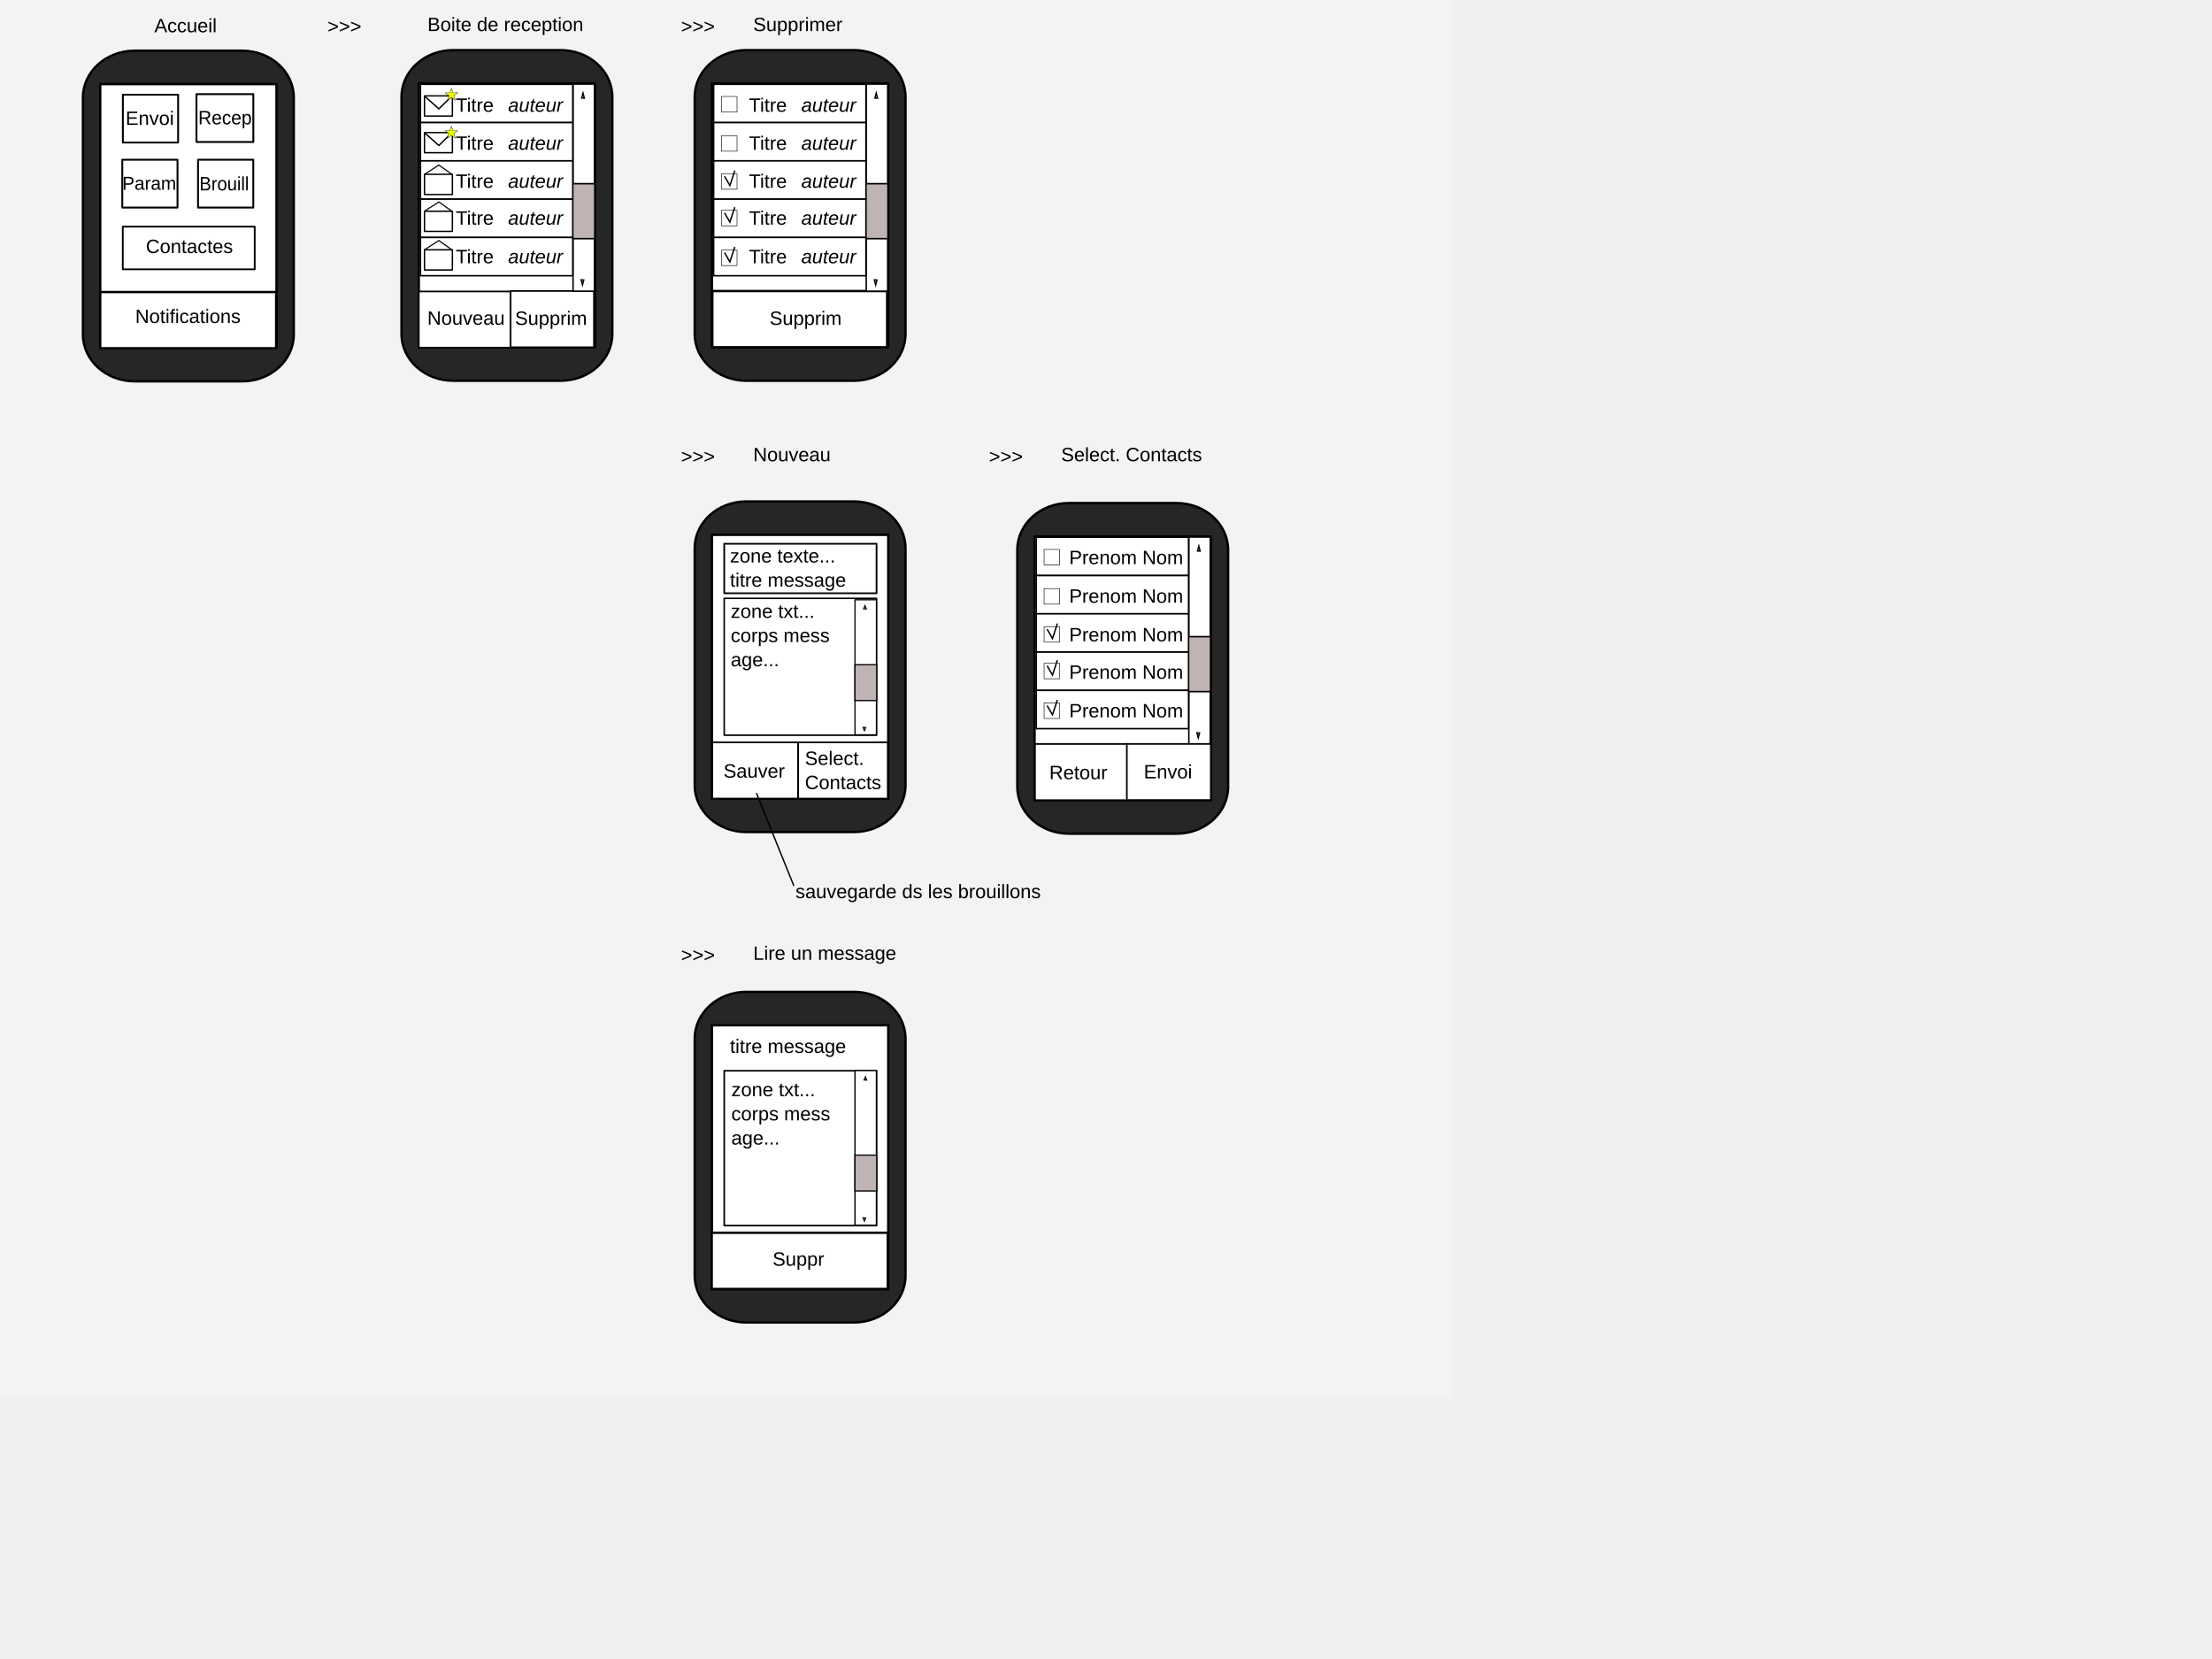
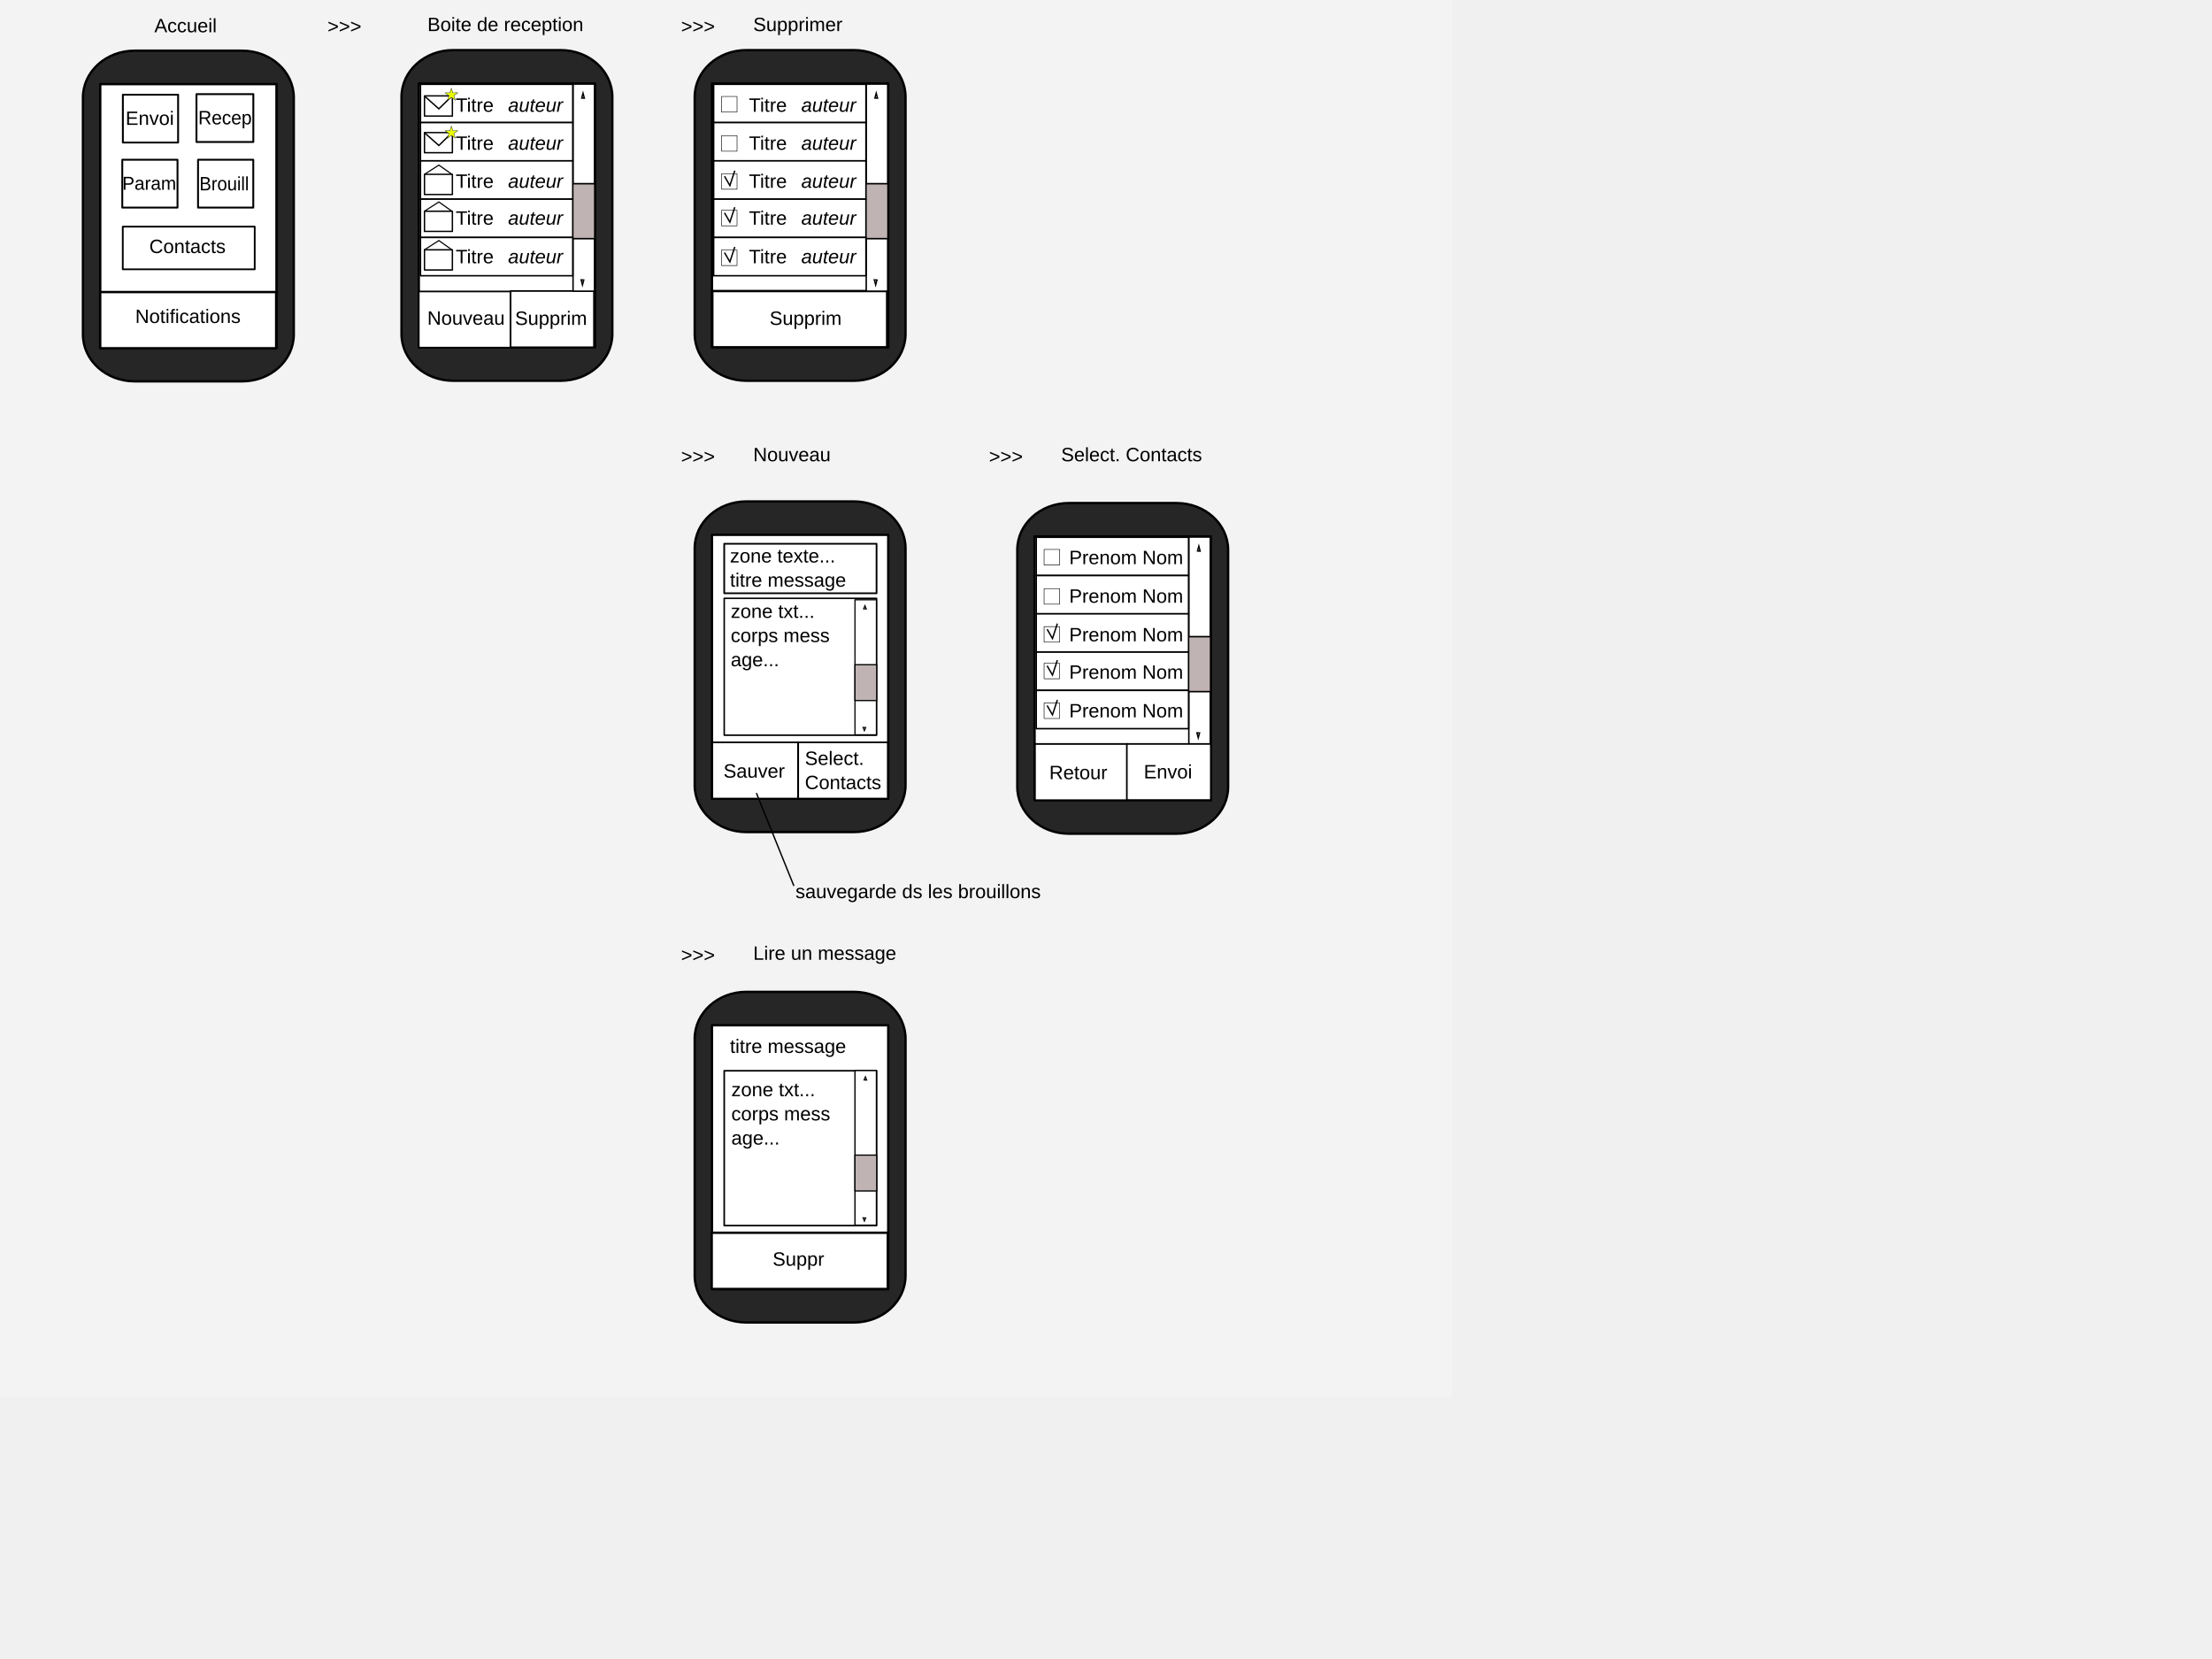
<svg xmlns="http://www.w3.org/2000/svg" xmlns:xlink="http://www.w3.org/1999/xlink" width="1600px" height="1200px" id="svg3753" version="1.1">
  <defs id="defs3755" />
  <g id="layer1">
    <rect style="fill:#f3f3f3;fill-opacity:1;stroke:none;stroke-width:1.218;stroke-linecap:round;stroke-linejoin:round;stroke-miterlimit:4;stroke-opacity:1;stroke-dasharray:none" id="rect7787" width="1098.515" height="1015.182" x="-48.424" y="-4.258" />
    <rect style="fill:#262626;fill-opacity:1;stroke:#000000;stroke-width:1.7;stroke-linecap:round;stroke-linejoin:round;stroke-miterlimit:4;stroke-opacity:1;stroke-dasharray:none" id="rect4269" width="152.5" height="239.167" x="60" y="36.667" rx="37.328" ry="33.841" />
    <rect style="fill:#ffffff;fill-opacity:1;stroke:#000000;stroke-width:1.7;stroke-linecap:round;stroke-linejoin:round;stroke-miterlimit:4;stroke-opacity:1;stroke-dasharray:none" id="rect4271" width="127.5" height="190.833" x="72.5" y="60.833" rx="37.328" ry="0" />
    <text xml:space="preserve" style="font-size:14px;font-style:normal;font-variant:normal;font-weight:normal;font-stretch:normal;line-height:125%;letter-spacing:0px;word-spacing:0px;fill:#000000;fill-opacity:1;stroke:none;font-family:Arial;-inkscape-font-specification:Arial" x="111.667" y="23.333" id="text4275">
      <tspan id="tspan4277" x="111.667" y="23.333">Accueil</tspan>
    </text>
    <rect style="fill:#ffffff;fill-opacity:0;stroke:#000000;stroke-width:1.354;stroke-linecap:round;stroke-linejoin:round;stroke-miterlimit:4;stroke-opacity:1;stroke-dasharray:none" id="rect4279" width="39.95" height="34.606" x="88.875" y="68.501" />
    <rect style="fill:#ffffff;fill-opacity:0;stroke:#000000;stroke-width:1.374;stroke-linecap:round;stroke-linejoin:round;stroke-miterlimit:4;stroke-opacity:1;stroke-dasharray:none" id="rect4279-4" width="41.129" height="34.606" x="142.109" y="68.084" />
    <rect style="fill:#ffffff;fill-opacity:0;stroke:#000000;stroke-width:1.261;stroke-linecap:round;stroke-linejoin:round;stroke-miterlimit:4;stroke-opacity:1;stroke-dasharray:none" id="rect4279-0" width="95.439" height="30.856" x="88.804" y="163.933" />
    <rect style="fill:#ffffff;fill-opacity:0;stroke:#000000;stroke-width:1.354;stroke-linecap:round;stroke-linejoin:round;stroke-miterlimit:4;stroke-opacity:1;stroke-dasharray:none" id="rect4279-48" width="39.95" height="34.606" x="88.448" y="115.555" />
    <rect style="fill:#ffffff;fill-opacity:0;stroke:#000000;stroke-width:1.354;stroke-linecap:round;stroke-linejoin:round;stroke-miterlimit:4;stroke-opacity:1;stroke-dasharray:none" id="rect4279-8" width="39.95" height="34.606" x="143.249" y="115.555" />
    <rect style="fill:#ffffff;fill-opacity:1;stroke:#000000;stroke-width:1.7;stroke-linecap:round;stroke-linejoin:round;stroke-miterlimit:4;stroke-opacity:1;stroke-dasharray:none" id="rect4396" width="127.279" height="40.659" x="72.478" y="211.229" />
    <text xml:space="preserve" style="font-size:14px;font-style:normal;font-variant:normal;font-weight:normal;font-stretch:normal;line-height:125%;letter-spacing:0px;word-spacing:0px;fill:#000000;fill-opacity:1;stroke:none;font-family:Arial;-inkscape-font-specification:Arial" x="90.837" y="90.345" id="text4275-2">
      <tspan id="tspan4277-4" x="90.837" y="90.345">Envoi</tspan>
    </text>
    <text xml:space="preserve" style="font-size:13.696px;font-style:normal;font-variant:normal;font-weight:normal;font-stretch:normal;line-height:125%;letter-spacing:0px;word-spacing:0px;fill:#000000;fill-opacity:1;stroke:none;font-family:Arial;-inkscape-font-specification:Arial" x="146.564" y="87.977" id="text4275-5" transform="scale(0.9783025,1.022179)">
      <tspan id="tspan4277-5" x="146.564" y="87.977">Recep</tspan>
    </text>
-     <text xml:space="preserve" style="font-size:14px;font-style:normal;font-variant:normal;font-weight:normal;font-stretch:normal;line-height:125%;letter-spacing:0px;word-spacing:0px;fill:#000000;fill-opacity:1;stroke:none;font-family:Arial;-inkscape-font-specification:Arial" x="105.477" y="183.049" id="text4432">
-       <tspan id="tspan4434" x="105.477" y="183.049">Contactes</tspan>
+     <text xml:space="preserve" style="font-size:14px;font-style:normal;font-variant:normal;font-weight:normal;font-stretch:normal;line-height:125%;letter-spacing:0px;word-spacing:0px;fill:#000000;fill-opacity:1;stroke:none;font-family:Arial;-inkscape-font-specification:Arial" x="107.977" y="183.049" id="text4432">
+       <tspan id="tspan4434" x="107.977" y="183.049">Contacts</tspan>
    </text>
    <text xml:space="preserve" style="font-size:13.406px;font-style:normal;font-variant:normal;font-weight:normal;font-stretch:normal;line-height:125%;letter-spacing:0px;word-spacing:0px;fill:#000000;fill-opacity:1;stroke:none;font-family:Arial;-inkscape-font-specification:Arial" x="89.505" y="135.638" id="text4436" transform="scale(0.9881695,1.011972)">
      <tspan id="tspan4438" x="89.505" y="135.638">Param</tspan>
    </text>
    <text xml:space="preserve" style="font-size:13.434px;font-style:normal;font-variant:normal;font-weight:normal;font-stretch:normal;line-height:125%;letter-spacing:0px;word-spacing:0px;fill:#000000;fill-opacity:1;stroke:none;font-family:Arial;-inkscape-font-specification:Arial" x="150.33" y="132.131" id="text4440" transform="scale(0.9595402,1.042166)">
      <tspan id="tspan4442" x="150.33" y="132.131">Brouill</tspan>
    </text>
    <text xml:space="preserve" style="font-size:14px;font-style:normal;font-variant:normal;font-weight:normal;font-stretch:normal;line-height:125%;letter-spacing:0px;word-spacing:0px;fill:#000000;fill-opacity:1;stroke:none;font-family:Arial;-inkscape-font-specification:Arial" x="97.816" y="233.621" id="text4444">
      <tspan id="tspan4446" x="97.816" y="233.621">Notifications</tspan>
    </text>
    <text xml:space="preserve" style="font-size:14px;font-style:normal;font-variant:normal;font-weight:normal;font-stretch:normal;line-height:125%;letter-spacing:0px;word-spacing:0px;fill:#000000;fill-opacity:1;stroke:none;font-family:Arial;-inkscape-font-specification:Arial" x="309.167" y="22.5" id="text4448">
      <tspan id="tspan4450" x="309.167" y="22.5">Boite de reception</tspan>
    </text>
    <rect style="fill:#262626;fill-opacity:1;stroke:#000000;stroke-width:1.7;stroke-linecap:round;stroke-linejoin:round;stroke-miterlimit:4;stroke-opacity:1;stroke-dasharray:none" id="rect4269-1" width="152.5" height="239.167" x="290.417" y="36.25" rx="37.328" ry="33.841" />
    <rect style="fill:#ffffff;fill-opacity:1;stroke:#000000;stroke-width:1.7;stroke-linecap:round;stroke-linejoin:round;stroke-miterlimit:4;stroke-opacity:1;stroke-dasharray:none" id="rect4271-7" width="127.5" height="190.833" x="302.917" y="60.417" rx="37.328" ry="0" />
    <rect style="fill:#ffffff;fill-opacity:1;stroke:#000000;stroke-width:1.227;stroke-linecap:round;stroke-linejoin:round;stroke-miterlimit:4;stroke-opacity:1;stroke-dasharray:none" id="rect4396-6" width="66.347" height="40.659" x="302.895" y="210.812" />
    <text xml:space="preserve" style="font-size:14px;font-style:normal;font-variant:normal;font-weight:normal;font-stretch:normal;line-height:125%;letter-spacing:0px;word-spacing:0px;fill:#000000;fill-opacity:1;stroke:none;font-family:Arial;-inkscape-font-specification:Arial" x="309.066" y="234.871" id="text4444-7">
      <tspan id="tspan4446-6" x="309.066" y="234.871">Nouveau</tspan>
    </text>
    <rect style="fill:#ffffff;fill-opacity:1;stroke:#000000;stroke-width:1.17;stroke-linecap:round;stroke-linejoin:round;stroke-miterlimit:4;stroke-opacity:1;stroke-dasharray:none" id="rect4396-6-1" width="60.294" height="40.659" x="369.327" y="210.504" />
    <text xml:space="preserve" style="font-size:14px;font-style:normal;font-variant:normal;font-weight:normal;font-stretch:normal;line-height:125%;letter-spacing:0px;word-spacing:0px;fill:#000000;fill-opacity:1;stroke:none;font-family:Arial;-inkscape-font-specification:Arial" x="372.5" y="235" id="text4545">
      <tspan id="tspan4547" x="372.5" y="235">Supprim</tspan>
    </text>
    <rect style="fill:#ffffff;fill-opacity:1;stroke:#000000;stroke-width:1.064;stroke-linecap:round;stroke-linejoin:round;stroke-miterlimit:4;stroke-opacity:1;stroke-dasharray:none" id="rect4549" width="15.524" height="149.792" x="414.494" y="60.815" />
    <path style="fill:none;stroke:#000000;stroke-width:1px;stroke-linecap:butt;stroke-linejoin:miter;stroke-opacity:1" d="m 420.363,202.432 0.947,3.624 0.942,-3.516 z" id="path4555" />
    <path style="fill:none;stroke:#000000;stroke-width:1px;stroke-linecap:butt;stroke-linejoin:miter;stroke-opacity:1" d="m 422.668,71.021 -0.947,-3.624 -0.942,3.516 z" id="path4555-8" />
    <rect style="fill:#c0b3b3;fill-opacity:1;stroke:#000000;stroke-width:1.1;stroke-linecap:round;stroke-linejoin:round;stroke-miterlimit:4;stroke-opacity:1;stroke-dasharray:none" id="rect4575" width="16.794" height="39.775" x="413.422" y="132.858" />
    <rect style="fill:#ffffff;fill-opacity:1;stroke:#000000;stroke-width:1.1;stroke-linecap:round;stroke-linejoin:round;stroke-miterlimit:4;stroke-opacity:1;stroke-dasharray:none" id="rect4577" width="110.191" height="27.695" x="304.115" y="60.969" />
    <use x="0" y="0" xlink:href="#rect4577" id="use4597" transform="translate(3.948923e-8,27.69502)" width="1600" height="1200" />
    <use x="0" y="0" xlink:href="#use4597" id="use4599" transform="translate(3.948923e-8,27.69502)" width="1600" height="1200" />
    <use x="0" y="0" xlink:href="#use4599" id="use4601" transform="translate(3.948923e-8,27.69502)" width="1600" height="1200" />
    <use x="0" y="0" xlink:href="#use4601" id="use4603" transform="translate(3.948923e-8,27.69502)" width="1600" height="1200" />
    <text xml:space="preserve" style="font-size:14px;font-style:normal;font-variant:normal;font-weight:normal;font-stretch:normal;line-height:125%;letter-spacing:0px;word-spacing:0px;fill:#000000;fill-opacity:1;stroke:none;font-family:Arial;-inkscape-font-specification:Arial" x="329.613" y="80.833" id="text4605">
      <tspan id="tspan4607" x="329.613" y="80.833">Titre</tspan>
    </text>
    <text xml:space="preserve" style="font-size:14px;font-style:oblique;font-variant:normal;font-weight:normal;font-stretch:normal;line-height:125%;letter-spacing:0px;word-spacing:0px;fill:#000000;fill-opacity:1;stroke:none;font-family:Arial;-inkscape-font-specification:Arial Oblique" x="367.5" y="80.833" id="text4609">
      <tspan id="tspan4611" x="367.5" y="80.833">auteur</tspan>
    </text>
    <rect style="fill:#ffffff;fill-opacity:1;stroke:#000000;stroke-width:1;stroke-linecap:round;stroke-linejoin:round;stroke-miterlimit:4;stroke-opacity:1;stroke-dasharray:none" id="rect4613" width="20.183" height="14.584" x="307.041" y="69.366" />
    <path style="fill:none;stroke:#000000;stroke-width:1px;stroke-linecap:butt;stroke-linejoin:miter;stroke-opacity:1" d="m 307.061,69.513 10.386,9.207 9.207,-9.06" id="path4615" />
    <use x="0" y="0" xlink:href="#rect4613" id="use4617" transform="translate(3.948923e-8,26.5165)" width="1600" height="1200" />
    <use x="0" y="0" xlink:href="#path4615" id="use4619" transform="translate(3.948923e-8,26.5165)" width="1600" height="1200" />
    <use x="0" y="0" xlink:href="#use4617" id="use4621" transform="translate(3.948923e-8,30.23076)" width="1600" height="1200" />
    <use x="0" y="0" xlink:href="#use4619" id="use4623" transform="matrix(1,0,0,-0.7211982,3.948923e-8,195.3083)" width="1600" height="1200" />
    <use x="0" y="0" xlink:href="#text4605" id="use4629" transform="translate(3.948923e-8,27.5)" width="1600" height="1200" />
    <use x="0" y="0" xlink:href="#text4609" id="use4631" transform="translate(3.948923e-8,27.5)" width="1600" height="1200" />
    <use x="0" y="0" xlink:href="#use4629" id="use4633" transform="translate(3.948923e-8,27.5)" width="1600" height="1200" />
    <use x="0" y="0" xlink:href="#use4631" id="use4635" transform="translate(3.948923e-8,27.5)" width="1600" height="1200" />
    <use x="0" y="0" xlink:href="#use4621" id="use4637" transform="translate(3.948923e-8,26.66667)" width="1600" height="1200" />
    <use x="0" y="0" xlink:href="#use4623" id="use4639" transform="translate(3.948923e-8,26.66667)" width="1600" height="1200" />
    <use x="0" y="0" xlink:href="#use4633" id="use4641" transform="translate(3.948923e-8,26.66667)" width="1600" height="1200" />
    <use x="0" y="0" xlink:href="#use4635" id="use4643" transform="translate(3.948923e-8,26.66667)" width="1600" height="1200" />
    <use x="0" y="0" xlink:href="#use4637" id="use4645" transform="translate(3.948923e-8,27.91667)" width="1600" height="1200" />
    <use x="0" y="0" xlink:href="#use4639" id="use4647" transform="translate(3.948923e-8,27.91667)" width="1600" height="1200" />
    <use x="0" y="0" xlink:href="#use4641" id="use4649" transform="translate(3.948923e-8,27.91667)" width="1600" height="1200" />
    <use x="0" y="0" xlink:href="#use4643" id="use4651" transform="translate(3.948923e-8,27.91667)" width="1600" height="1200" />
    <path style="fill:#e9ff00;fill-opacity:1;stroke:#000000;stroke-width:1.1;stroke-linecap:round;stroke-linejoin:round;stroke-miterlimit:4;stroke-opacity:1;stroke-dasharray:none" id="path4653" d="m 236.881,53.309 -13.96,-7.663 -11.554,10.96 2.974,-15.645 -13.994,-7.601 15.798,-2.006 2.905,-15.658 6.79,14.405 15.789,-2.075 -11.601,10.909 z" transform="matrix(0.2203139,0.02830354,-0.02830354,0.2203139,278.6877,54.11044)" />
    <use x="0" y="0" xlink:href="#path4653" id="use4655" transform="translate(3.948923e-8,27.40039)" width="1600" height="1200" />
    <text xml:space="preserve" style="font-size:14px;font-style:normal;font-variant:normal;font-weight:normal;font-stretch:normal;line-height:125%;letter-spacing:0px;word-spacing:0px;fill:#000000;fill-opacity:1;stroke:none;font-family:Arial;-inkscape-font-specification:Arial" x="236.881" y="23.846" id="text4657">
      <tspan id="tspan4659" x="236.881" y="23.846">&gt;&gt;&gt;</tspan>
    </text>
    <use x="0" y="0" xlink:href="#text4657" id="use4661" transform="translate(255.737,0)" width="1600" height="1200" />
    <text id="use4663" y="22.5" x="544.81" style="font-size:14px;font-style:normal;font-variant:normal;font-weight:normal;font-stretch:normal;line-height:125%;letter-spacing:0px;word-spacing:0px;fill:#000000;fill-opacity:1;stroke:none;font-family:Arial;-inkscape-font-specification:Arial" xml:space="preserve">
      <tspan y="22.5" x="544.81" id="tspan4667">Supprimer</tspan>
    </text>
    <rect ry="33.841" rx="37.328" y="36.25" x="502.489" height="239.167" width="152.5" id="use4669" style="fill:#262626;fill-opacity:1;stroke:#000000;stroke-width:1.7;stroke-linecap:round;stroke-linejoin:round;stroke-miterlimit:4;stroke-opacity:1;stroke-dasharray:none" />
    <rect ry="0" rx="37.328" y="60.417" x="514.99" height="190.833" width="127.5" id="use4671" style="fill:#ffffff;fill-opacity:1;stroke:#000000;stroke-width:1.7;stroke-linecap:round;stroke-linejoin:round;stroke-miterlimit:4;stroke-opacity:1;stroke-dasharray:none" />
    <rect y="210.504" x="515.261" height="40.659" width="126.432" id="use4677" style="fill:#ffffff;fill-opacity:1;stroke:#000000;stroke-width:1.694;stroke-linecap:round;stroke-linejoin:round;stroke-miterlimit:4;stroke-opacity:1;stroke-dasharray:none" />
    <text id="use4679" y="235" x="556.656" style="font-size:14px;font-style:normal;font-variant:normal;font-weight:normal;font-stretch:normal;line-height:125%;letter-spacing:0px;word-spacing:0px;fill:#000000;fill-opacity:1;stroke:none;font-family:Arial;-inkscape-font-specification:Arial" xml:space="preserve">
      <tspan y="235" x="556.656" id="tspan4757">Supprim</tspan>
    </text>
    <rect y="60.815" x="626.567" height="149.792" width="15.524" id="use4681" style="fill:#ffffff;fill-opacity:1;stroke:#000000;stroke-width:1.064;stroke-linecap:round;stroke-linejoin:round;stroke-miterlimit:4;stroke-opacity:1;stroke-dasharray:none" />
    <path id="use4683" d="m 632.436,202.432 0.947,3.624 0.942,-3.516 z" style="fill:none;stroke:#000000;stroke-width:1px;stroke-linecap:butt;stroke-linejoin:miter;stroke-opacity:1" />
    <path id="use4685" d="m 634.741,71.021 -0.947,-3.624 -0.942,3.516 z" style="fill:none;stroke:#000000;stroke-width:1px;stroke-linecap:butt;stroke-linejoin:miter;stroke-opacity:1" />
    <rect y="132.858" x="625.495" height="39.775" width="16.794" id="use4687" style="fill:#c0b3b3;fill-opacity:1;stroke:#000000;stroke-width:1.1;stroke-linecap:round;stroke-linejoin:round;stroke-miterlimit:4;stroke-opacity:1;stroke-dasharray:none" />
    <rect y="60.969" x="516.188" height="27.695" width="110.191" id="use4689" style="fill:#ffffff;fill-opacity:1;stroke:#000000;stroke-width:1.1;stroke-linecap:round;stroke-linejoin:round;stroke-miterlimit:4;stroke-opacity:1;stroke-dasharray:none" />
    <rect y="88.664" x="516.188" height="27.695" width="110.191" id="use4691" style="fill:#ffffff;fill-opacity:1;stroke:#000000;stroke-width:1.1;stroke-linecap:round;stroke-linejoin:round;stroke-miterlimit:4;stroke-opacity:1;stroke-dasharray:none" />
    <rect y="116.359" x="516.188" height="27.695" width="110.191" id="use4693" style="fill:#ffffff;fill-opacity:1;stroke:#000000;stroke-width:1.1;stroke-linecap:round;stroke-linejoin:round;stroke-miterlimit:4;stroke-opacity:1;stroke-dasharray:none" />
    <rect y="144.054" x="516.188" height="27.695" width="110.191" id="use4695" style="fill:#ffffff;fill-opacity:1;stroke:#000000;stroke-width:1.1;stroke-linecap:round;stroke-linejoin:round;stroke-miterlimit:4;stroke-opacity:1;stroke-dasharray:none" />
    <rect y="171.749" x="516.188" height="27.695" width="110.191" id="use4697" style="fill:#ffffff;fill-opacity:1;stroke:#000000;stroke-width:1.1;stroke-linecap:round;stroke-linejoin:round;stroke-miterlimit:4;stroke-opacity:1;stroke-dasharray:none" />
    <text id="use4699" y="80.833" x="541.686" style="font-size:14px;font-style:normal;font-variant:normal;font-weight:normal;font-stretch:normal;line-height:125%;letter-spacing:0px;word-spacing:0px;fill:#000000;fill-opacity:1;stroke:none;font-family:Arial;-inkscape-font-specification:Arial" xml:space="preserve">
      <tspan y="80.833" x="541.686" id="tspan4779">Titre</tspan>
    </text>
    <text id="use4701" y="80.833" x="579.573" style="font-size:14px;font-style:oblique;font-variant:normal;font-weight:normal;font-stretch:normal;line-height:125%;letter-spacing:0px;word-spacing:0px;fill:#000000;fill-opacity:1;stroke:none;font-family:Arial;-inkscape-font-specification:Arial Oblique" xml:space="preserve">
      <tspan y="80.833" x="579.573" id="tspan4783">auteur</tspan>
    </text>
    <text id="use4715" y="108.333" x="541.686" style="font-size:14px;font-style:normal;font-variant:normal;font-weight:normal;font-stretch:normal;line-height:125%;letter-spacing:0px;word-spacing:0px;fill:#000000;fill-opacity:1;stroke:none;font-family:Arial;-inkscape-font-specification:Arial" xml:space="preserve">
      <tspan y="108.333" x="541.686" id="tspan4799">Titre</tspan>
    </text>
    <text id="use4717" y="108.333" x="579.573" style="font-size:14px;font-style:oblique;font-variant:normal;font-weight:normal;font-stretch:normal;line-height:125%;letter-spacing:0px;word-spacing:0px;fill:#000000;fill-opacity:1;stroke:none;font-family:Arial;-inkscape-font-specification:Arial Oblique" xml:space="preserve">
      <tspan y="108.333" x="579.573" id="tspan4803">auteur</tspan>
    </text>
    <text id="use4719" y="135.833" x="541.686" style="font-size:14px;font-style:normal;font-variant:normal;font-weight:normal;font-stretch:normal;line-height:125%;letter-spacing:0px;word-spacing:0px;fill:#000000;fill-opacity:1;stroke:none;font-family:Arial;-inkscape-font-specification:Arial" xml:space="preserve">
      <tspan y="135.833" x="541.686" id="tspan4807">Titre</tspan>
    </text>
    <text id="use4721" y="135.833" x="579.573" style="font-size:14px;font-style:oblique;font-variant:normal;font-weight:normal;font-stretch:normal;line-height:125%;letter-spacing:0px;word-spacing:0px;fill:#000000;fill-opacity:1;stroke:none;font-family:Arial;-inkscape-font-specification:Arial Oblique" xml:space="preserve">
      <tspan y="135.833" x="579.573" id="tspan4811">auteur</tspan>
    </text>
    <text id="use4727" y="162.5" x="541.686" style="font-size:14px;font-style:normal;font-variant:normal;font-weight:normal;font-stretch:normal;line-height:125%;letter-spacing:0px;word-spacing:0px;fill:#000000;fill-opacity:1;stroke:none;font-family:Arial;-inkscape-font-specification:Arial" xml:space="preserve">
      <tspan y="162.5" x="541.686" id="tspan4819">Titre</tspan>
    </text>
    <text id="use4729" y="162.5" x="579.573" style="font-size:14px;font-style:oblique;font-variant:normal;font-weight:normal;font-stretch:normal;line-height:125%;letter-spacing:0px;word-spacing:0px;fill:#000000;fill-opacity:1;stroke:none;font-family:Arial;-inkscape-font-specification:Arial Oblique" xml:space="preserve">
      <tspan y="162.5" x="579.573" id="tspan4823">auteur</tspan>
    </text>
    <text id="use4735" y="190.417" x="541.686" style="font-size:14px;font-style:normal;font-variant:normal;font-weight:normal;font-stretch:normal;line-height:125%;letter-spacing:0px;word-spacing:0px;fill:#000000;fill-opacity:1;stroke:none;font-family:Arial;-inkscape-font-specification:Arial" xml:space="preserve">
      <tspan y="190.417" x="541.686" id="tspan4831">Titre</tspan>
    </text>
    <text id="use4737" y="190.417" x="579.573" style="font-size:14px;font-style:oblique;font-variant:normal;font-weight:normal;font-stretch:normal;line-height:125%;letter-spacing:0px;word-spacing:0px;fill:#000000;fill-opacity:1;stroke:none;font-family:Arial;-inkscape-font-specification:Arial Oblique" xml:space="preserve">
      <tspan y="190.417" x="579.573" id="tspan4835">auteur</tspan>
    </text>
    <rect style="fill:#ffffff;fill-opacity:1;stroke:#000000;stroke-width:0.4;stroke-linecap:round;stroke-linejoin:round;stroke-miterlimit:4;stroke-opacity:1;stroke-dasharray:none" id="rect4841" width="11.25" height="11.25" x="521.875" y="69.792" />
    <use x="0" y="0" xlink:href="#rect4841" id="use4843" transform="translate(0,28.33333)" width="1600" height="1200" />
    <use x="0" y="0" xlink:href="#use4843" id="use4845" transform="translate(0,27.5)" width="1600" height="1200" />
    <path style="fill:none;stroke:#000000;stroke-width:1px;stroke-linecap:butt;stroke-linejoin:miter;stroke-opacity:1" d="m 524.063,127.5 3.881,6.723 3.545,-10.816" id="path4847" />
    <use x="0" y="0" xlink:href="#use4845" id="use4849" transform="translate(0,26.45833)" width="1600" height="1200" />
    <use x="0" y="0" xlink:href="#path4847" id="use4851" transform="translate(0,26.45833)" width="1600" height="1200" />
    <use x="0" y="0" xlink:href="#use4849" id="use4853" transform="translate(0,28.75)" width="1600" height="1200" />
    <use x="0" y="0" xlink:href="#use4851" id="use4855" transform="translate(0,28.75)" width="1600" height="1200" />
    <text id="use4859" y="334.973" x="492.618" style="font-size:14px;font-style:normal;font-variant:normal;font-weight:normal;font-stretch:normal;line-height:125%;letter-spacing:0px;word-spacing:0px;fill:#000000;fill-opacity:1;stroke:none;font-family:Arial;-inkscape-font-specification:Arial" xml:space="preserve">
      <tspan y="334.973" x="492.618" id="tspan4865">&gt;&gt;&gt;</tspan>
    </text>
    <text xml:space="preserve" style="font-size:14px;font-style:normal;font-variant:normal;font-weight:normal;font-stretch:normal;line-height:125%;letter-spacing:0px;word-spacing:0px;fill:#000000;fill-opacity:1;stroke:none;font-family:Arial;-inkscape-font-specification:Arial" x="544.81" y="333.627" id="use4861">
      <tspan id="tspan4869" x="544.81" y="333.627">Nouveau</tspan>
    </text>
    <rect style="fill:#262626;fill-opacity:1;stroke:#000000;stroke-width:1.7;stroke-linecap:round;stroke-linejoin:round;stroke-miterlimit:4;stroke-opacity:1;stroke-dasharray:none" id="use4871" width="152.5" height="239.167" x="502.489" y="362.698" rx="37.328" ry="33.841" />
    <rect style="fill:#ffffff;fill-opacity:1;stroke:#000000;stroke-width:1.7;stroke-linecap:round;stroke-linejoin:round;stroke-miterlimit:4;stroke-opacity:1;stroke-dasharray:none" id="use4873" width="127.5" height="190.833" x="514.99" y="386.864" rx="37.328" ry="0" />
    <rect style="fill:#ffffff;fill-opacity:1;stroke:#000000;stroke-width:1.186;stroke-linecap:round;stroke-linejoin:round;stroke-miterlimit:4;stroke-opacity:1;stroke-dasharray:none" id="use4875" width="61.958" height="40.659" x="515.261" y="536.952" />
    <text xml:space="preserve" style="font-size:14px;font-style:normal;font-variant:normal;font-weight:normal;font-stretch:normal;line-height:125%;letter-spacing:0px;word-spacing:0px;fill:#000000;fill-opacity:1;stroke:none;font-family:Arial;-inkscape-font-specification:Arial" x="523.323" y="562.489" id="use4877">
      <tspan id="tspan4941" x="523.323" y="562.489">Sauver</tspan>
    </text>
    <rect style="fill:#ffffff;fill-opacity:1;stroke:#000000;stroke-width:1.251;stroke-linecap:round;stroke-linejoin:round;stroke-miterlimit:4;stroke-opacity:1;stroke-dasharray:none" id="use4891" width="110.191" height="35.806" x="523.848" y="393.309" />
    <rect style="fill:#ffffff;fill-opacity:1;stroke:#000000;stroke-width:1.1;stroke-linecap:round;stroke-linejoin:round;stroke-miterlimit:4;stroke-opacity:1;stroke-dasharray:none" id="use4895" width="110.191" height="98.995" x="523.848" y="432.789" />
    <rect style="fill:#ffffff;fill-opacity:1;stroke:#000000;stroke-width:0.859;stroke-linecap:round;stroke-linejoin:round;stroke-miterlimit:4;stroke-opacity:1;stroke-dasharray:none" id="use4879" width="15.524" height="97.675" x="618.424" y="433.814" />
    <path style="fill:none;stroke:#000000;stroke-width:0.808px;stroke-linecap:butt;stroke-linejoin:miter;stroke-opacity:1" d="m 624.294,526.158 0.947,2.363 0.942,-2.293 z" id="use4881" />
    <path style="fill:none;stroke:#000000;stroke-width:0.808px;stroke-linecap:butt;stroke-linejoin:miter;stroke-opacity:1" d="m 626.599,440.469 -0.947,-2.363 -0.942,2.293 z" id="use4883" />
    <rect style="fill:#c0b3b3;fill-opacity:1;stroke:#000000;stroke-width:0.86;stroke-linecap:round;stroke-linejoin:round;stroke-miterlimit:4;stroke-opacity:1;stroke-dasharray:none" id="use4885" width="15.747" height="25.936" x="618.399" y="480.791" />
    <rect style="fill:#ffffff;fill-opacity:1;stroke:#000000;stroke-width:1.213;stroke-linecap:round;stroke-linejoin:round;stroke-miterlimit:4;stroke-opacity:1;stroke-dasharray:none" id="use4875-2" width="64.808" height="40.659" x="577.354" y="536.962" />
    <text xml:space="preserve" style="font-size:14px;font-style:normal;font-variant:normal;font-weight:normal;font-stretch:normal;line-height:125%;letter-spacing:0px;word-spacing:0px;fill:#000000;fill-opacity:1;stroke:none;font-family:Arial;-inkscape-font-specification:Arial" x="582.185" y="553.292" id="text5035">
      <tspan id="tspan5037" x="582.185" y="553.292">Select.</tspan>
      <tspan x="582.185" y="570.792" id="tspan5039">Contacts</tspan>
    </text>
    <text xml:space="preserve" style="font-size:14px;font-style:normal;font-variant:normal;font-weight:normal;font-stretch:normal;line-height:125%;letter-spacing:0px;word-spacing:0px;fill:#000000;fill-opacity:1;stroke:none;font-family:Arial;-inkscape-font-specification:Arial" x="527.973" y="406.862" id="text5041">
      <tspan id="tspan5043" x="527.973" y="406.862">zone texte...</tspan>
      <tspan x="527.973" y="424.362" id="tspan5045">titre message</tspan>
    </text>
    <text xml:space="preserve" style="font-size:14px;font-style:normal;font-variant:normal;font-weight:normal;font-stretch:normal;line-height:125%;letter-spacing:0px;word-spacing:0px;fill:#000000;fill-opacity:1;stroke:none;font-family:Arial;-inkscape-font-specification:Arial" x="528.562" y="446.931" id="text5047">
      <tspan id="tspan5049" x="528.562" y="446.931">zone txt...</tspan>
      <tspan x="528.562" y="464.431" id="tspan5051">corps mess</tspan>
      <tspan x="528.562" y="481.931" id="tspan5053">age...</tspan>
    </text>
    <text xml:space="preserve" style="font-size:14px;font-style:normal;font-variant:normal;font-weight:normal;font-stretch:normal;line-height:125%;letter-spacing:0px;word-spacing:0px;fill:#000000;fill-opacity:1;stroke:none;font-family:Arial;-inkscape-font-specification:Arial" x="715.356" y="334.973" id="use5055">
      <tspan id="tspan5065" x="715.356" y="334.973">&gt;&gt;&gt;</tspan>
    </text>
    <text id="use5057" y="333.627" x="767.548" style="font-size:14px;font-style:normal;font-variant:normal;font-weight:normal;font-stretch:normal;line-height:125%;letter-spacing:0px;word-spacing:0px;fill:#000000;fill-opacity:1;stroke:none;font-family:Arial;-inkscape-font-specification:Arial" xml:space="preserve">
      <tspan y="333.627" x="767.548" id="tspan5061">Select. Contacts</tspan>
    </text>
    <rect style="fill:#262626;fill-opacity:1;stroke:#000000;stroke-width:1.7;stroke-linecap:round;stroke-linejoin:round;stroke-miterlimit:4;stroke-opacity:1;stroke-dasharray:none" id="use5071" width="152.5" height="239.167" x="735.835" y="363.876" rx="37.328" ry="33.841" />
    <rect style="fill:#ffffff;fill-opacity:1;stroke:#000000;stroke-width:1.7;stroke-linecap:round;stroke-linejoin:round;stroke-miterlimit:4;stroke-opacity:1;stroke-dasharray:none" id="use5073" width="127.5" height="190.833" x="748.335" y="388.043" rx="37.328" ry="0" />
    <rect style="fill:#ffffff;fill-opacity:1;stroke:#000000;stroke-width:1.236;stroke-linecap:round;stroke-linejoin:round;stroke-miterlimit:4;stroke-opacity:1;stroke-dasharray:none" id="use5075" width="67.242" height="40.659" x="748.607" y="538.13" />
    <rect style="fill:#ffffff;fill-opacity:1;stroke:#000000;stroke-width:1.064;stroke-linecap:round;stroke-linejoin:round;stroke-miterlimit:4;stroke-opacity:1;stroke-dasharray:none" id="use5079" width="15.524" height="149.792" x="859.912" y="388.441" />
    <path style="fill:none;stroke:#000000;stroke-width:1px;stroke-linecap:butt;stroke-linejoin:miter;stroke-opacity:1" d="m 865.781,530.058 0.947,3.624 0.942,-3.516 z" id="use5081" />
    <path style="fill:none;stroke:#000000;stroke-width:1px;stroke-linecap:butt;stroke-linejoin:miter;stroke-opacity:1" d="m 868.086,398.647 -0.947,-3.624 -0.942,3.516 z" id="use5083" />
    <rect style="fill:#c0b3b3;fill-opacity:1;stroke:#000000;stroke-width:1.1;stroke-linecap:round;stroke-linejoin:round;stroke-miterlimit:4;stroke-opacity:1;stroke-dasharray:none" id="use5085" width="16.794" height="39.775" x="858.84" y="460.484" />
    <rect style="fill:#ffffff;fill-opacity:1;stroke:#000000;stroke-width:1.1;stroke-linecap:round;stroke-linejoin:round;stroke-miterlimit:4;stroke-opacity:1;stroke-dasharray:none" id="use5087" width="110.191" height="27.695" x="749.533" y="388.595" />
    <rect style="fill:#ffffff;fill-opacity:1;stroke:#000000;stroke-width:1.1;stroke-linecap:round;stroke-linejoin:round;stroke-miterlimit:4;stroke-opacity:1;stroke-dasharray:none" id="use5089" width="110.191" height="27.695" x="749.533" y="416.29" />
    <rect style="fill:#ffffff;fill-opacity:1;stroke:#000000;stroke-width:1.1;stroke-linecap:round;stroke-linejoin:round;stroke-miterlimit:4;stroke-opacity:1;stroke-dasharray:none" id="use5091" width="110.191" height="27.695" x="749.533" y="443.985" />
    <rect style="fill:#ffffff;fill-opacity:1;stroke:#000000;stroke-width:1.1;stroke-linecap:round;stroke-linejoin:round;stroke-miterlimit:4;stroke-opacity:1;stroke-dasharray:none" id="use5093" width="110.191" height="27.695" x="749.533" y="471.68" />
    <rect style="fill:#ffffff;fill-opacity:1;stroke:#000000;stroke-width:1.1;stroke-linecap:round;stroke-linejoin:round;stroke-miterlimit:4;stroke-opacity:1;stroke-dasharray:none" id="use5095" width="110.191" height="27.695" x="749.533" y="499.375" />
    <text xml:space="preserve" style="font-size:14px;font-style:normal;font-variant:normal;font-weight:normal;font-stretch:normal;line-height:125%;letter-spacing:0px;word-spacing:0px;fill:#000000;fill-opacity:1;stroke:none;font-family:Arial;-inkscape-font-specification:Arial" x="773.364" y="408.043" id="use5097">
      <tspan id="tspan5215" x="773.364" y="408.043">Prenom Nom</tspan>
    </text>
    <rect y="397.418" x="755.22" height="11.25" width="11.25" id="use5117" style="fill:#ffffff;fill-opacity:1;stroke:#000000;stroke-width:0.4;stroke-linecap:round;stroke-linejoin:round;stroke-miterlimit:4;stroke-opacity:1;stroke-dasharray:none" />
    <rect y="425.751" x="755.22" height="11.25" width="11.25" id="use5119" style="fill:#ffffff;fill-opacity:1;stroke:#000000;stroke-width:0.4;stroke-linecap:round;stroke-linejoin:round;stroke-miterlimit:4;stroke-opacity:1;stroke-dasharray:none" />
    <rect y="453.251" x="755.22" height="11.25" width="11.25" id="use5121" style="fill:#ffffff;fill-opacity:1;stroke:#000000;stroke-width:0.4;stroke-linecap:round;stroke-linejoin:round;stroke-miterlimit:4;stroke-opacity:1;stroke-dasharray:none" />
    <path id="use5123" d="m 757.408,455.126 3.881,6.723 3.545,-10.816" style="fill:none;stroke:#000000;stroke-width:1px;stroke-linecap:butt;stroke-linejoin:miter;stroke-opacity:1" />
    <rect y="479.709" x="755.22" height="11.25" width="11.25" id="use5125" style="fill:#ffffff;fill-opacity:1;stroke:#000000;stroke-width:0.4;stroke-linecap:round;stroke-linejoin:round;stroke-miterlimit:4;stroke-opacity:1;stroke-dasharray:none" />
    <path id="use5127" d="m 757.408,481.584 3.881,6.723 3.545,-10.816" style="fill:none;stroke:#000000;stroke-width:1px;stroke-linecap:butt;stroke-linejoin:miter;stroke-opacity:1" />
    <rect y="508.459" x="755.22" height="11.25" width="11.25" id="use5129" style="fill:#ffffff;fill-opacity:1;stroke:#000000;stroke-width:0.4;stroke-linecap:round;stroke-linejoin:round;stroke-miterlimit:4;stroke-opacity:1;stroke-dasharray:none" />
    <path id="use5131" d="m 757.408,510.334 3.881,6.723 3.545,-10.816" style="fill:none;stroke:#000000;stroke-width:1px;stroke-linecap:butt;stroke-linejoin:miter;stroke-opacity:1" />
    <rect style="fill:#ffffff;fill-opacity:1;stroke:#000000;stroke-width:1.173;stroke-linecap:round;stroke-linejoin:round;stroke-miterlimit:4;stroke-opacity:1;stroke-dasharray:none" id="use5075-7" width="60.739" height="40.556" x="815.076" y="538.107" />
    <text xml:space="preserve" style="font-size:14px;font-style:normal;font-variant:normal;font-weight:normal;font-stretch:normal;line-height:125%;letter-spacing:0px;word-spacing:0px;fill:#000000;fill-opacity:1;stroke:none;font-family:Arial;-inkscape-font-specification:Arial" x="758.961" y="563.604" id="text5151">
      <tspan id="tspan5153" x="758.961" y="563.604">Retour</tspan>
    </text>
    <text xml:space="preserve" style="font-size:14px;font-style:normal;font-variant:normal;font-weight:normal;font-stretch:normal;line-height:125%;letter-spacing:0px;word-spacing:0px;fill:#000000;fill-opacity:1;stroke:none;font-family:Arial;-inkscape-font-specification:Arial" x="827.315" y="563.015" id="text5155">
      <tspan id="tspan5157" x="827.315" y="563.015">Envoi</tspan>
    </text>
    <use x="0" y="0" xlink:href="#use5097" id="use5241" transform="translate(0,27.91667)" width="1600" height="1200" />
    <use x="0" y="0" xlink:href="#use5241" id="use5243" transform="translate(0,27.91667)" width="1600" height="1200" />
    <use x="0" y="0" xlink:href="#use5241" id="use5245" transform="translate(0,55)" width="1600" height="1200" />
    <use x="0" y="0" xlink:href="#use5243" id="use5247" transform="translate(0,55)" width="1600" height="1200" />
    <path style="fill:none;stroke:#000000;stroke-width:1px;stroke-linecap:butt;stroke-linejoin:miter;stroke-opacity:1" d="m 547.124,573.621 27.106,67.175" id="path5249" />
    <text xml:space="preserve" style="font-size:14px;font-style:normal;font-variant:normal;font-weight:normal;font-stretch:normal;line-height:125%;letter-spacing:0px;word-spacing:0px;fill:#000000;fill-opacity:1;stroke:none;font-family:Arial;-inkscape-font-specification:Arial" x="575.408" y="649.635" id="text5251">
      <tspan id="tspan5253" x="575.408" y="649.635">sauvegarde ds les brouillons</tspan>
    </text>
    <text xml:space="preserve" style="font-size:14px;font-style:normal;font-variant:normal;font-weight:normal;font-stretch:normal;line-height:125%;letter-spacing:0px;word-spacing:0px;fill:#000000;fill-opacity:1;stroke:none;font-family:Arial;-inkscape-font-specification:Arial" x="492.618" y="695.597" id="use3981">
      <tspan id="tspan4063" x="492.618" y="695.597">&gt;&gt;&gt;</tspan>
    </text>
    <text id="use3983" y="694.251" x="544.81" style="font-size:14px;font-style:normal;font-variant:normal;font-weight:normal;font-stretch:normal;line-height:125%;letter-spacing:0px;word-spacing:0px;fill:#000000;fill-opacity:1;stroke:none;font-family:Arial;-inkscape-font-specification:Arial" xml:space="preserve">
      <tspan y="694.251" x="544.81" id="tspan4059">Lire un message</tspan>
    </text>
    <rect ry="33.841" rx="37.328" y="717.429" x="502.489" height="239.167" width="152.5" id="use3985" style="fill:#262626;fill-opacity:1;stroke:#000000;stroke-width:1.7;stroke-linecap:round;stroke-linejoin:round;stroke-miterlimit:4;stroke-opacity:1;stroke-dasharray:none" />
    <rect ry="0" rx="37.328" y="741.596" x="514.99" height="190.833" width="127.5" id="use3987" style="fill:#ffffff;fill-opacity:1;stroke:#000000;stroke-width:1.7;stroke-linecap:round;stroke-linejoin:round;stroke-miterlimit:4;stroke-opacity:1;stroke-dasharray:none" />
    <rect y="774.504" x="523.848" height="112.012" width="110.191" id="use3995" style="fill:#ffffff;fill-opacity:1;stroke:#000000;stroke-width:1.17;stroke-linecap:round;stroke-linejoin:round;stroke-miterlimit:4;stroke-opacity:1;stroke-dasharray:none" />
    <rect y="774.367" x="618.424" height="111.853" width="15.524" id="use3997" style="fill:#ffffff;fill-opacity:1;stroke:#000000;stroke-width:0.919;stroke-linecap:round;stroke-linejoin:round;stroke-miterlimit:4;stroke-opacity:1;stroke-dasharray:none" />
    <path id="use3999" d="m 624.294,880.89 0.947,2.363 0.942,-2.293 z" style="fill:none;stroke:#000000;stroke-width:0.808px;stroke-linecap:butt;stroke-linejoin:miter;stroke-opacity:1" />
    <path id="use4001" d="m 626.911,781.242 -0.947,-2.363 -0.942,2.293 z" style="fill:none;stroke:#000000;stroke-width:0.808px;stroke-linecap:butt;stroke-linejoin:miter;stroke-opacity:1" />
    <rect y="835.523" x="618.399" height="25.936" width="15.747" id="use4003" style="fill:#c0b3b3;fill-opacity:1;stroke:#000000;stroke-width:0.86;stroke-linecap:round;stroke-linejoin:round;stroke-miterlimit:4;stroke-opacity:1;stroke-dasharray:none" />
    <rect y="891.694" x="514.797" height="40.659" width="127.365" id="use4005" style="fill:#ffffff;fill-opacity:1;stroke:#000000;stroke-width:1.701;stroke-linecap:round;stroke-linejoin:round;stroke-miterlimit:4;stroke-opacity:1;stroke-dasharray:none" />
    <text id="use4007" y="915.524" x="558.851" style="font-size:14px;font-style:normal;font-variant:normal;font-weight:normal;font-stretch:normal;line-height:125%;letter-spacing:0px;word-spacing:0px;fill:#000000;fill-opacity:1;stroke:none;font-family:Arial;-inkscape-font-specification:Arial" xml:space="preserve">
      <tspan id="tspan4031" y="915.524" x="558.851">Suppr</tspan>
    </text>
    <text id="use4009" y="761.594" x="527.973" style="font-size:14px;font-style:normal;font-variant:normal;font-weight:normal;font-stretch:normal;line-height:125%;letter-spacing:0px;word-spacing:0px;fill:#000000;fill-opacity:1;stroke:none;font-family:Arial;-inkscape-font-specification:Arial" xml:space="preserve">
      <tspan id="tspan4025" y="761.594" x="527.973">titre message</tspan>
    </text>
    <text id="use4011" y="792.913" x="528.979" style="font-size:14px;font-style:normal;font-variant:normal;font-weight:normal;font-stretch:normal;line-height:125%;letter-spacing:0px;word-spacing:0px;fill:#000000;fill-opacity:1;stroke:none;font-family:Arial;-inkscape-font-specification:Arial" xml:space="preserve">
      <tspan y="792.913" x="528.979" id="tspan4015">zone txt...</tspan>
      <tspan id="tspan4017" y="810.413" x="528.979">corps mess</tspan>
      <tspan id="tspan4019" y="827.913" x="528.979">age...</tspan>
    </text>
  </g>
</svg>
